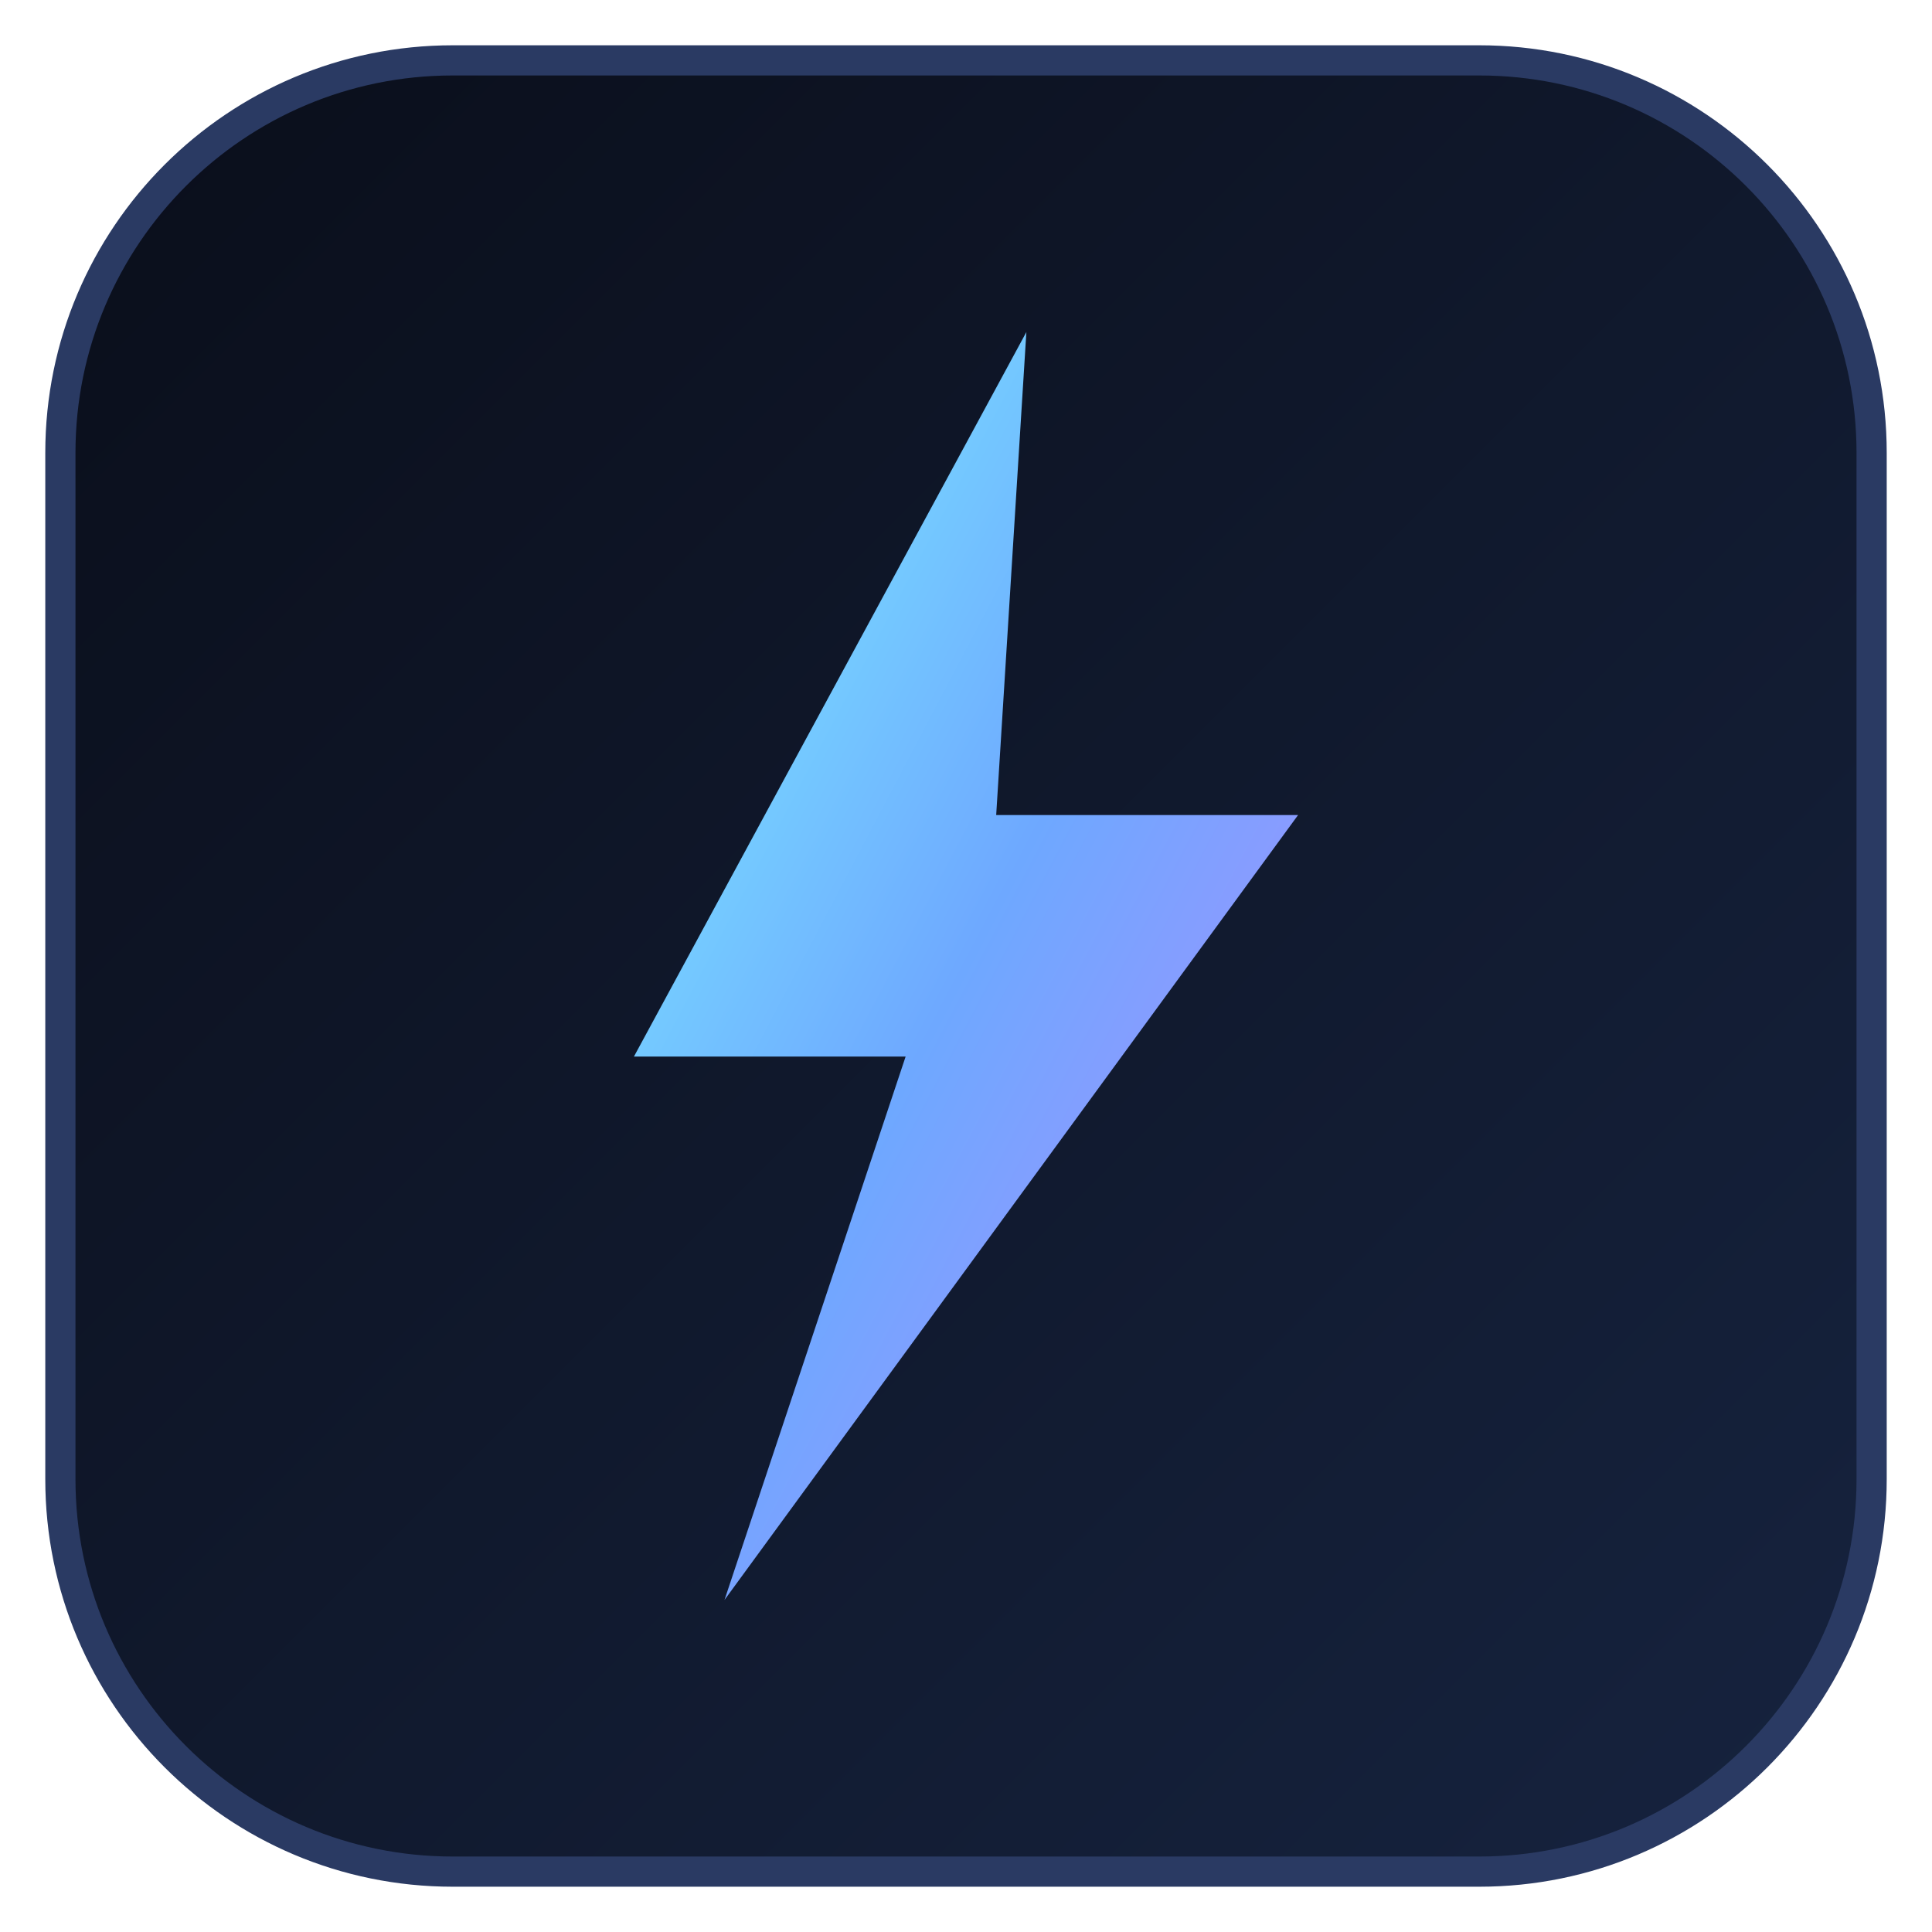
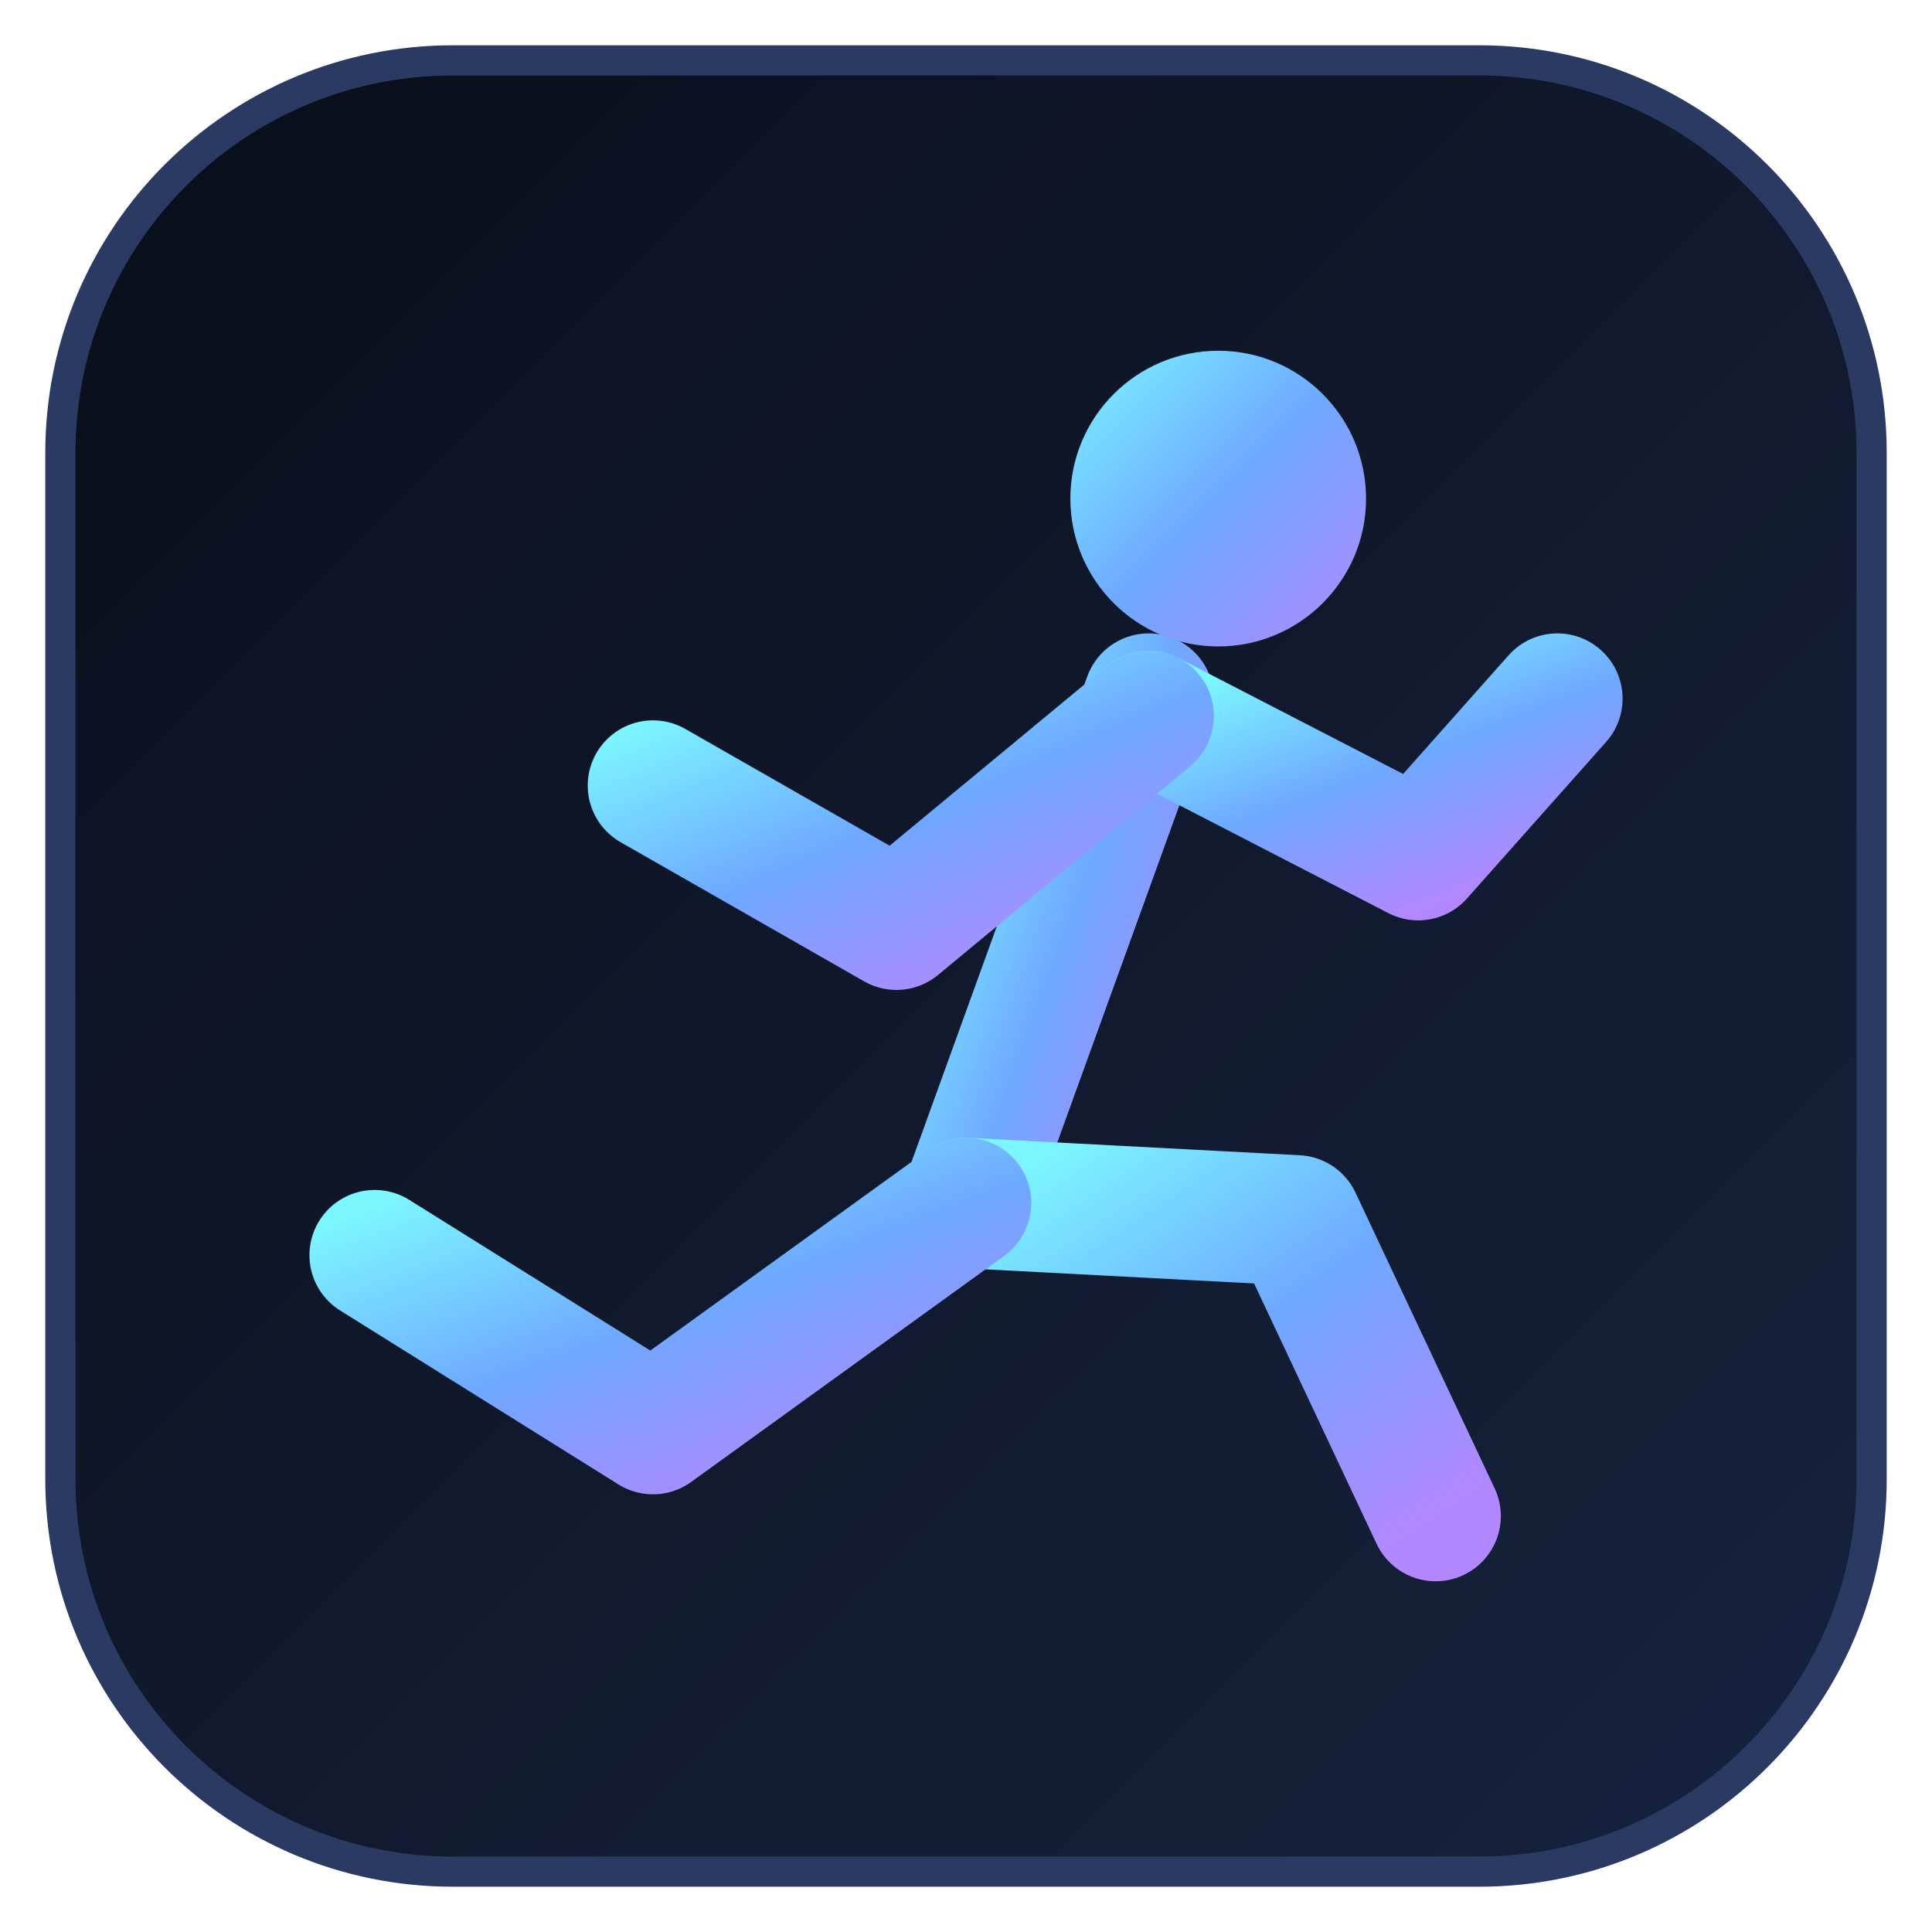
- <svg xmlns="http://www.w3.org/2000/svg" width="256" height="256" viewBox="0 0 256 256" role="img" aria-label="Longrun logo">
+ <svg xmlns="http://www.w3.org/2000/svg" width="256" height="256" viewBox="0 0 256 256" role="img" aria-labelledby="lt ld">
  <defs>
-     <linearGradient id="lg" x1="0" y1="0" x2="1" y2="1">
+     <linearGradient id="tile" x1="0" y1="0" x2="1" y2="1">
      <stop offset="0" stop-color="#0a0e1a" />
      <stop offset="1" stop-color="#16233f" />
    </linearGradient>
-     <linearGradient id="bolt" x1="0" y1="0" x2="1" y2="1">
+     <linearGradient id="run" x1="0" y1="0" x2="1" y2="1">
      <stop offset="0" stop-color="#7cf6ff" />
      <stop offset="0.5" stop-color="#6ea8ff" />
      <stop offset="1" stop-color="#b388ff" />
    </linearGradient>
  </defs>
-   <rect x="8" y="8" width="240" height="240" rx="52" fill="url(#lg)" stroke="#2a3a63" stroke-width="4" />
-   <path d="M136 44 L84 140 L120 140 L96 212 L172 108 L132 108 Z" fill="url(#bolt)" />
+   <rect x="8" y="8" width="240" height="240" rx="52" fill="url(#tile)" stroke="#2a3a63" stroke-width="4" />
+   <g transform="translate(26.6 32.65) scale(230.46)" fill="none" stroke="url(#run)" stroke-width="0.075" stroke-linecap="round" stroke-linejoin="round">
+     <path d="M0.545 0.26 L0.44 0.55" />
+     <path d="M0.545 0.27 L0.70 0.35 L0.78 0.26" />
+     <path d="M0.545 0.27 L0.40 0.39 L0.26 0.31" />
+     <path d="M0.44 0.55 L0.63 0.56 L0.71 0.73" />
+     <path d="M0.44 0.55 L0.26 0.68 L0.10 0.58" />
+   </g>
+   <circle cx="26.6" cy="32.65" r="0" fill="none" />
+   <circle transform="translate(26.6 32.65) scale(230.46)" cx="0.585" cy="0.145" r="0.085" fill="url(#run)" />
</svg>
